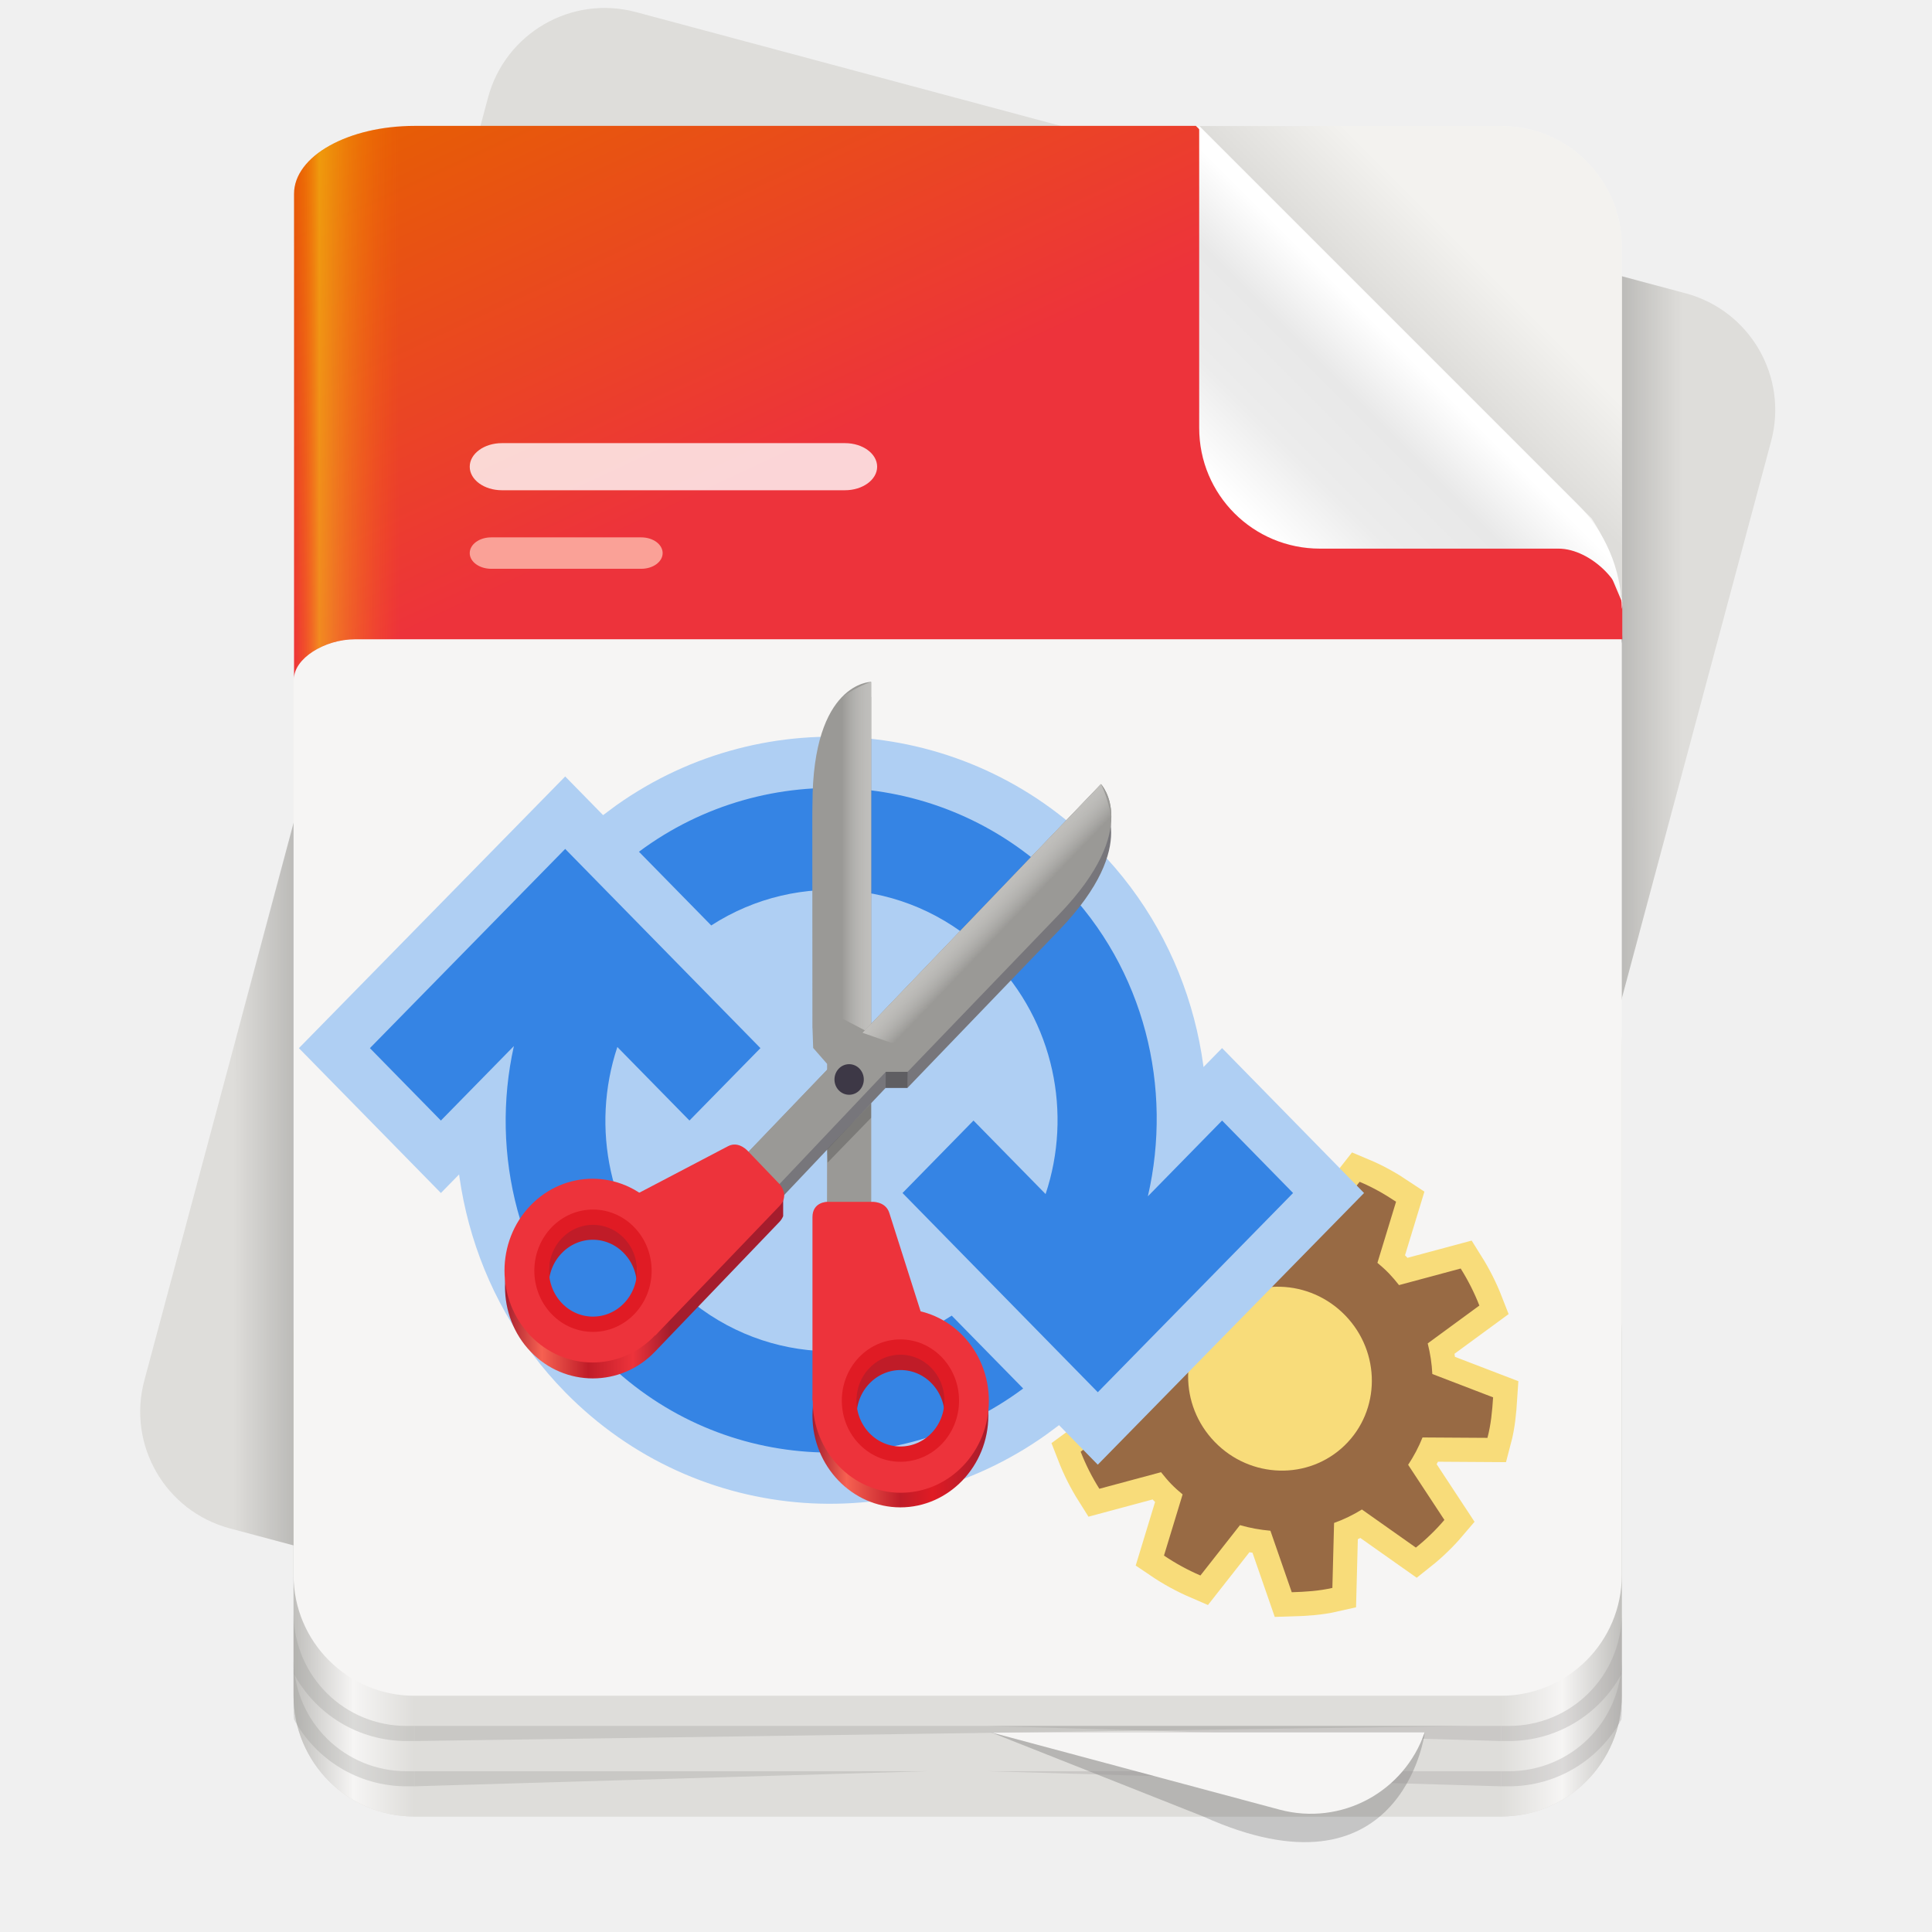
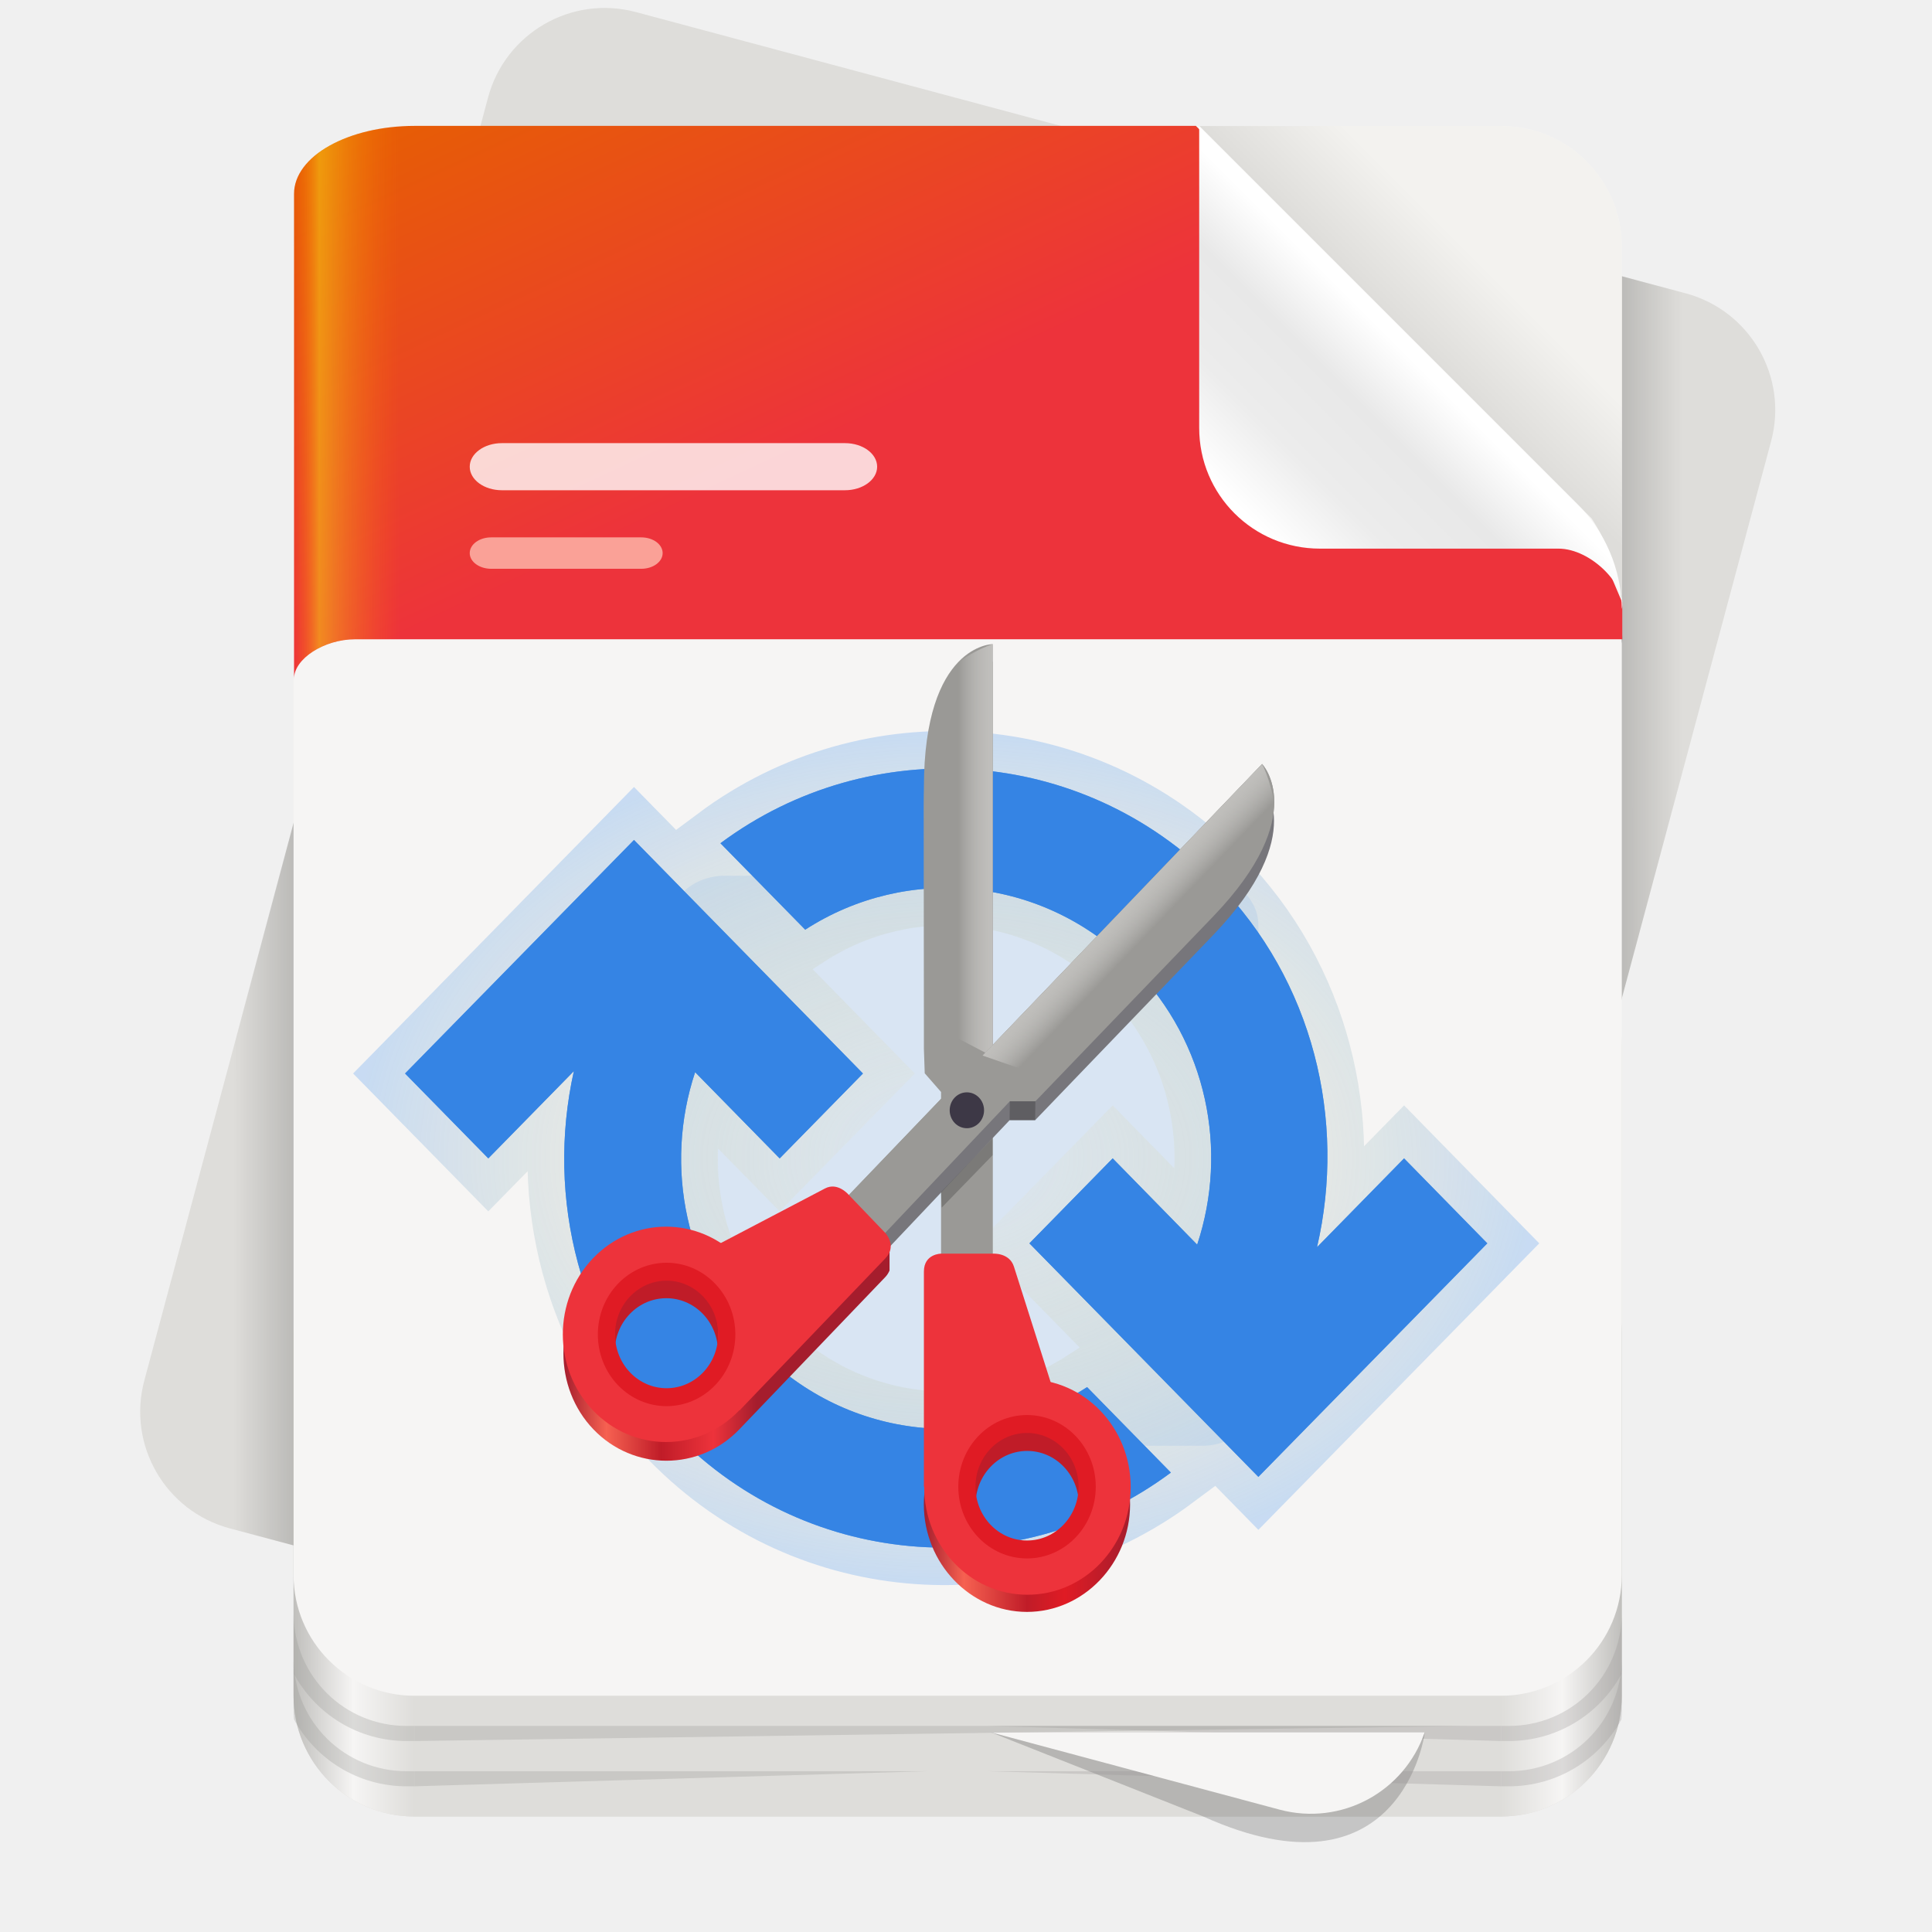
<svg xmlns="http://www.w3.org/2000/svg" xmlns:xlink="http://www.w3.org/1999/xlink" height="128px" viewBox="0 0 128 128" width="128px">
  <filter id="a" height="100%" width="100%" x="0%" y="0%">
    <feColorMatrix color-interpolation-filters="sRGB" values="0 0 0 0 1 0 0 0 0 1 0 0 0 0 1 0 0 0 1 0" />
  </filter>
  <linearGradient id="b" gradientTransform="matrix(-1 0 0 -1 135.4502 -171.6538)" gradientUnits="userSpaceOnUse" x1="28" x2="116" y1="-274" y2="-274">
    <stop offset="0" stop-color="#c0bfbc" />
    <stop offset="0.045" stop-color="#f6f5f4" />
    <stop offset="0.091" stop-color="#deddda" />
    <stop offset="0.909" stop-color="#deddda" />
    <stop offset="0.955" stop-color="#f6f5f4" />
    <stop offset="1" stop-color="#c0bfbc" />
  </linearGradient>
  <linearGradient id="c" gradientUnits="userSpaceOnUse">
    <stop offset="0" stop-opacity="0.155" />
    <stop offset="1" stop-opacity="0" />
  </linearGradient>
  <linearGradient id="d" gradientTransform="matrix(0.965926 0.258819 -0.258819 0.965926 -4.549807 -191.6538)" x1="167.194" x2="171.058" xlink:href="#c" y1="191.243" y2="190.208" />
  <linearGradient id="e" gradientTransform="matrix(-0.965926 -0.258819 0.258819 -0.965926 131.4388 312.3393)" x1="167.194" x2="171.058" xlink:href="#c" y1="191.243" y2="190.208" />
  <linearGradient id="f" gradientUnits="userSpaceOnUse" x1="96.289" x2="101.069" y1="25.185" y2="20.405">
    <stop offset="0" stop-color="#deddda" />
    <stop offset="1" stop-color="#f3f2ef" />
  </linearGradient>
  <linearGradient id="g" gradientTransform="matrix(2.590207 0 0 1.014429 -63.4724 263.5921)" gradientUnits="userSpaceOnUse" x1="32.026" x2="50.261" y1="-252" y2="-236.686">
    <stop offset="0" stop-color="#e66100" />
    <stop offset="1" stop-color="#ed333b" />
  </linearGradient>
  <linearGradient id="h" gradientUnits="userSpaceOnUse" x1="84.095" x2="94.721" y1="35.615" y2="24.989">
    <stop offset="0" stop-color="#ffffff" />
    <stop offset="0.342" stop-color="#ececec" />
    <stop offset="0.7" stop-color="#e8e8e8" />
    <stop offset="1" stop-color="#ffffff" />
  </linearGradient>
  <linearGradient id="i" gradientTransform="matrix(1.375 0 0 0.772987 -30.01876 -152.4396)" gradientUnits="userSpaceOnUse" x1="36" x2="41.091" y1="241" y2="241">
    <stop offset="0" stop-color="#ff7800" stop-opacity="0" />
    <stop offset="0.24" stop-color="#f5c211" stop-opacity="0.604" />
    <stop offset="0.376" stop-color="#f5c211" stop-opacity="0.443" />
    <stop offset="1" stop-color="#ff7800" stop-opacity="0" />
  </linearGradient>
-   <linearGradient id="j" gradientTransform="matrix(0.485665 0 0 0.506562 91.70803 -64.25968)" gradientUnits="userSpaceOnUse" x1="-78" x2="-54" y1="312" y2="312">
+   <radialGradient id="j" cx="55.114" cy="245.253" gradientTransform="matrix(1 0 0 0.705766 0 72.16165)" gradientUnits="userSpaceOnUse" r="29.755">
+     <stop offset="0" stop-color="#f8dc7a" stop-opacity="0" />
+     <stop offset="1" stop-color="#99c1f1" stop-opacity="0.502" />
+   </radialGradient>
+   <linearGradient id="k" gradientTransform="matrix(0.569362 0 0 0.593861 105.6174 -85.61927)" gradientUnits="userSpaceOnUse" x1="-78" x2="-54" y1="312" y2="312">
    <stop offset="0" stop-color="#a51d2d" />
    <stop offset="0.194" stop-color="#f66151" />
    <stop offset="0.5" stop-color="#c01c28" />
    <stop offset="0.682" stop-color="#e01b24" />
    <stop offset="1" stop-color="#a51d2d" />
  </linearGradient>
-   <linearGradient id="k" gradientUnits="userSpaceOnUse">
+   <linearGradient id="l" gradientUnits="userSpaceOnUse">
    <stop offset="0" stop-color="#deddda" stop-opacity="0" />
    <stop offset="1" stop-color="#c0bfbc" />
  </linearGradient>
-   <linearGradient id="l" gradientTransform="matrix(0.485665 0 0 0.506562 26.63153 21.87494)" x1="60" x2="64" xlink:href="#k" y1="62" y2="62" />
-   <linearGradient id="m" gradientTransform="matrix(0.485665 0 0 0.506562 22.74621 36.41994)" gradientUnits="userSpaceOnUse" x1="22.053" x2="60" y1="93.909" y2="93.909">
+   <linearGradient id="m" gradientTransform="matrix(0.569362 0 0 0.593861 29.32597 15.35934)" x1="60" x2="64" xlink:href="#l" y1="62" y2="62" />
+   <linearGradient id="n" gradientTransform="matrix(0.569362 0 0 0.593861 24.77109 32.41095)" gradientUnits="userSpaceOnUse" x1="22.053" x2="60" y1="93.909" y2="93.909">
    <stop offset="0" stop-color="#a51d2d" />
    <stop offset="0.132" stop-color="#f66151" />
    <stop offset="0.299" stop-color="#c01c28" />
    <stop offset="0.46" stop-color="#ed333b" />
    <stop offset="0.593" stop-color="#a51d2d" />
    <stop offset="1" stop-color="#a51d2d" />
  </linearGradient>
-   <linearGradient id="n" gradientTransform="matrix(-0.343417 -0.358194 -0.343417 0.358194 110.7181 58.398)" x1="60" x2="64" xlink:href="#k" y1="62" y2="62" />
-   <mask id="o">
+   <linearGradient id="o" gradientTransform="matrix(-0.402599 -0.419923 -0.402599 0.419923 127.9036 58.1766)" x1="60" x2="64" xlink:href="#l" y1="62" y2="62" />
+   <mask id="p">
    <g filter="url(#a)">
      <rect fill-opacity="0.2" height="153.6" width="153.6" x="-12.8" y="-12.8" />
    </g>
  </mask>
-   <clipPath id="p">
+   <clipPath id="q">
    <rect height="152" width="192" />
  </clipPath>
-   <mask id="q">
+   <mask id="r">
    <g filter="url(#a)">
      <rect fill-opacity="0.2" height="153.6" width="153.6" x="-12.8" y="-12.8" />
    </g>
  </mask>
-   <clipPath id="r">
+   <clipPath id="s">
    <rect height="152" width="192" />
  </clipPath>
  <path d="m 42.137 0.801 l 69.547 18.633 c 4.266 1.145 6.801 5.531 5.656 9.801 l -22.777 85 c -1.145 4.27 -5.531 6.801 -9.797 5.656 l -69.547 -18.633 c -4.27 -1.145 -6.801 -5.531 -5.656 -9.801 l 22.773 -85 c 1.145 -4.266 5.531 -6.801 9.801 -5.656 z m 0 0" fill="#deddda" />
  <path d="m 27.449 61.348 h 72 c 4.418 0 8 3.582 8 8 v 43 c 0 4.418 -3.582 8 -8 8 h -72 c -4.418 0 -8 -3.582 -8 -8 v -43 c 0 -4.418 3.582 -8 8 -8 z m 0 0" fill="#deddda" />
  <path d="m 99.449 120.348 h -72 c -4.418 0 -8 -3.582 -8 -8 v -24 c 0 -4.418 3.582 -8 8 -8 h 72 c 4.418 0 8 3.582 8 8 v 24 c 0 4.418 -3.582 8 -8 8 z m 0 0" fill="url(#b)" />
  <path d="m 99.449 16.16 v 79.836 l 17.891 -66.762 c 1.145 -4.281 -1.375 -8.652 -5.656 -9.797 z m 0 0" fill="url(#d)" />
  <path d="m 27.438 104.527 v -79.84 l -17.887 66.766 c -1.148 4.281 1.375 8.648 5.656 9.797 z m 0 0" fill="url(#e)" />
  <path d="m 27.449 8.348 h 72 c 4.418 0 8 3.582 8 8 v 88 c 0 4.418 -3.582 8 -8 8 h -72 c -4.418 0 -8 -3.582 -8 -8 v -88 c 0 -4.418 3.582 -8 8 -8 z m 0 0" fill="#f6f5f4" />
  <path d="m 107.449 107 c -0.082 4.09 -3.379 7.348 -7.492 7.348 h -0.5 v 1 h 0.5 c 3.227 0 6.023 -1.789 7.465 -4.43 c 0.012 -0.188 0.027 -0.379 0.027 -0.57 z m -42 7.348 l 34 1 v -1 z m 0 0" fill="#939290" fill-opacity="0.272" />
  <path d="m 65.637 114.766 l 14.082 5.582 c 13 5.855 14.672 -5.266 14.672 -5.582 z m 0 0" fill-opacity="0.183" />
  <path d="m 107.449 110 c -0.082 4.09 -3.379 7.348 -7.492 7.348 h -0.5 v 1 h 0.5 c 3.227 0 6.023 -1.789 7.465 -4.43 c 0.012 -0.188 0.027 -0.379 0.027 -0.57 z m -42 7.348 l 34 1 v -1 z m 0 0" fill="#939290" fill-opacity="0.272" />
  <path d="m 65.637 114.766 l 19.129 5.125 c 4.098 1.098 8.27 -1.172 9.625 -5.125 z m 0 0" fill="#f6f5f4" />
  <path d="m 19.449 110 c 0.082 4.09 3.383 7.348 7.492 7.348 h 0.5 v 1 h -0.5 c -3.223 0 -6.02 -1.789 -7.461 -4.43 c -0.016 -0.188 -0.031 -0.379 -0.031 -0.57 z m 42 7.348 l -34 1 v -1 z m 0 0" fill="#908f8d" fill-opacity="0.272" />
  <path d="m 19.449 107 c 0.082 4.09 3.383 7.348 7.492 7.348 h 0.5 v 1 h -0.5 c -3.223 0 -6.02 -1.789 -7.461 -4.43 c -0.016 -0.188 -0.031 -0.379 -0.031 -0.57 z m 78 7.348 l -70 1 v -1 z m 0 0" fill="#908f8d" fill-opacity="0.272" />
  <path d="m 79.449 8.348 l 26 26 c 2.043 3.133 2 6 2 6 v -24 c 0 -4.434 -3.566 -8 -8 -8 z m 0 0" fill="url(#f)" />
  <path d="m 104.449 35.621 l -25 -25 v 20 c 0 4.434 3.57 8 8 8 h 15.797 c 2.203 0 4.562 2.512 4.203 4 c -0.031 -2.637 -1.109 -5.156 -3 -7 z m 0 0" fill-opacity="0.211" />
  <path d="m 27.48 8.34 h 51.75 l 25.918 26.078 l 2.332 5.508 v 2.426 h -83.941 c -2.102 0 -4.059 1.309 -4.059 2.617 v -32.129 c 0 -2.484 3.582 -4.5 8 -4.5 z m 0 0" fill="url(#g)" />
  <path d="m 104.449 33.348 l -25 -25 v 20 c 0 4.43 3.57 8 8 8 h 15.797 c 2.203 0 4.562 2.508 4.203 4 c -0.031 -2.641 -1.109 -5.16 -3 -7 z m 0 0" fill="url(#h)" />
  <path d="m 27.48 8.34 h 51.75 l 25.898 26.105 l 2.352 5.488 v 2.418 h -83.941 c -2.102 0 -4.059 1.309 -4.059 2.617 v -32.129 c 0 -2.484 3.582 -4.5 8 -4.5 z m 0 0" fill="url(#i)" />
  <path d="m 32.543 35.602 h 9.941 c 0.785 0 1.418 0.465 1.418 1.043 c 0 0.574 -0.633 1.039 -1.418 1.039 h -9.941 c -0.785 0 -1.422 -0.465 -1.422 -1.039 c 0 -0.578 0.637 -1.043 1.422 -1.043 z m 0 0" fill="#faa197" />
  <path d="m 33.25 29.359 h 22.73 c 1.18 0 2.133 0.699 2.133 1.562 c 0 0.859 -0.953 1.559 -2.133 1.559 h -22.73 c -1.176 0 -2.129 -0.699 -2.129 -1.559 c 0 -0.863 0.953 -1.562 2.129 -1.562 z m 0 0" fill="#ffffff" fill-opacity="0.796" />
-   <path d="m 82.477 84.797 l 9.012 2.574 c 0.66 0.191 1.004 1.023 0.766 1.859 l -2.375 8.312 c -0.238 0.836 -0.969 1.363 -1.633 1.172 l -9.012 -2.574 c -0.664 -0.191 -1.004 -1.02 -0.766 -1.859 l 2.375 -8.312 c 0.238 -0.836 0.969 -1.359 1.633 -1.172 z m 0 0" fill="#f8dc7a" />
-   <path d="m 97.732 267.449 c 0.248 -0.426 0.476 -0.87 0.678 -1.316 l -3.72 -3.201 c 0.233 -0.732 0.392 -1.485 0.47 -2.25 l 4.651 -1.297 c -0.019 -1.025 -0.206 -2.012 -0.423 -3.012 l -4.824 -0.427 c -0.245 -0.728 -0.567 -1.425 -0.954 -2.094 l 2.92 -3.763 c -0.621 -0.817 -1.327 -1.578 -2.093 -2.266 l -4.072 2.445 c -0.312 -0.23 -0.632 -0.44 -0.966 -0.636 c -0.344 -0.198 -0.676 -0.354 -1.032 -0.517 l 0.084 -4.749 c -0.999 -0.321 -1.998 -0.56 -3.013 -0.681 l -1.8 4.409 c -0.772 -0.003 -1.543 0.076 -2.29 0.221 l -2.784 -3.966 c -0.973 0.314 -1.919 0.644 -2.817 1.138 l 1.21 4.68 c -0.622 0.442 -1.194 0.961 -1.72 1.531 l -4.637 -1.621 c -0.568 0.805 -1.066 1.664 -1.476 2.561 l 3.721 3.206 c -0.232 0.737 -0.398 1.496 -0.47 2.25 l -4.656 1.294 c 0.019 1.025 0.207 2.016 0.427 3.011 l 4.824 0.427 c 0.245 0.728 0.564 1.431 0.95 2.096 l -2.916 3.761 c 0.622 0.821 1.322 1.579 2.095 2.27 l 4.072 -2.445 c 0.319 0.223 0.617 0.435 0.966 0.636 c 0.344 0.198 0.676 0.354 1.031 0.513 l -0.083 4.753 c 0.981 0.322 1.99 0.549 3.013 0.681 l 1.8 -4.409 c 0.772 0.003 1.538 -0.075 2.29 -0.221 l 2.783 3.962 c 0.97 -0.309 1.919 -0.644 2.817 -1.138 l -1.206 -4.682 c 0.625 -0.448 1.198 -0.963 1.715 -1.53 l 4.637 1.621 c 0.287 -0.401 0.552 -0.814 0.798 -1.245 z m -7.98 -4.607 c -1.866 3.238 -6.06 4.313 -9.366 2.403 c -3.31 -1.909 -4.475 -6.083 -2.608 -9.316 c 1.868 -3.229 6.06 -4.299 9.364 -2.393 s 4.472 6.074 2.609 9.307 z m 0 0" fill="#986a44" stroke="#f8dc7a" stroke-width="3.594" transform="matrix(0.856465 0.244749 -0.244749 0.856465 76.54685 -151.32)" />
-   <path d="m 94.793 101.66 c 0.316 -0.305 0.621 -0.629 0.902 -0.961 l -2.402 -3.652 c 0.379 -0.57 0.699 -1.176 0.953 -1.812 l 4.301 0.027 c 0.234 -0.883 0.316 -1.773 0.375 -2.684 l -4.027 -1.547 c -0.031 -0.684 -0.137 -1.359 -0.305 -2.027 l 3.422 -2.508 c -0.332 -0.852 -0.75 -1.676 -1.238 -2.453 l -4.086 1.098 c -0.211 -0.273 -0.434 -0.531 -0.672 -0.781 c -0.246 -0.254 -0.492 -0.469 -0.758 -0.695 l 1.234 -4.047 c -0.777 -0.52 -1.574 -0.969 -2.414 -1.32 l -2.621 3.336 c -0.66 -0.191 -1.34 -0.312 -2.016 -0.371 l -1.414 -4.078 c -0.91 0.031 -1.801 0.082 -2.691 0.285 l -0.109 4.305 c -0.641 0.227 -1.258 0.531 -1.848 0.891 l -3.574 -2.523 c -0.684 0.551 -1.32 1.164 -1.891 1.832 l 2.402 3.656 c -0.379 0.574 -0.707 1.184 -0.953 1.812 l -4.305 -0.031 c -0.234 0.883 -0.316 1.777 -0.371 2.684 l 4.027 1.547 c 0.031 0.684 0.133 1.363 0.301 2.027 l -3.418 2.508 c 0.332 0.855 0.746 1.676 1.238 2.457 l 4.086 -1.098 c 0.219 0.27 0.422 0.523 0.672 0.781 c 0.246 0.254 0.492 0.469 0.758 0.691 l -1.234 4.051 c 0.762 0.516 1.57 0.957 2.414 1.32 l 2.621 -3.336 c 0.66 0.191 1.336 0.312 2.016 0.371 l 1.414 4.074 c 0.906 -0.027 1.801 -0.082 2.691 -0.285 l 0.113 -4.305 c 0.645 -0.23 1.262 -0.531 1.844 -0.891 l 3.574 2.523 c 0.344 -0.273 0.672 -0.562 0.988 -0.871 z m -5.707 -5.898 c -2.391 2.316 -6.246 2.211 -8.609 -0.234 c -2.367 -2.445 -2.344 -6.305 0.047 -8.617 c 2.391 -2.309 6.242 -2.199 8.605 0.242 c 2.363 2.441 2.344 6.297 -0.043 8.609 z m 0 0" fill="#986a44" />
-   <path d="m 42.574 58.266 h 26.98 c 1.754 0 3.18 1.254 3.18 2.801 v 26.609 c 0 1.547 -1.426 2.801 -3.18 2.801 h -26.98 c -1.758 0 -3.18 -1.254 -3.18 -2.801 v -26.609 c 0 -1.547 1.422 -2.801 3.18 -2.801 z m 0 0" fill="#afcff3" />
-   <path d="m 68.69 231.695 c -6.763 -6.762 -17.402 -7.405 -24.9 -1.924 l 4.252 4.25 c 5.143 -3.254 11.975 -2.642 16.469 1.853 c 3.711 3.709 4.768 9.009 3.197 13.636 l -4.241 -4.239 l -4.175 4.178 l 11.486 11.488 l 11.486 -11.488 l -4.175 -4.178 l -4.366 4.369 c 1.474 -6.249 -0.173 -13.086 -5.032 -17.944 z m -29.238 -2.087 l -11.486 11.488 l 4.175 4.175 l 4.293 -4.294 c -1.415 6.232 0.274 13.038 5.105 17.869 c 6.759 6.759 17.354 7.343 24.851 1.877 l -4.203 -4.202 c -5.143 3.257 -11.975 2.645 -16.473 -1.849 c -3.707 -3.713 -4.765 -9.009 -3.194 -13.64 l 4.241 4.239 l 4.175 -4.175 z m 0 0" fill="#3584e4" stroke="#afcff3" stroke-width="5.907" transform="matrix(1.126385 0 0 1.148987 -6.992303 -207.5739)" />
-   <path d="m 70.379 58.641 c -7.617 -7.77 -19.602 -8.508 -28.047 -2.211 l 4.789 4.883 c 5.793 -3.738 13.488 -3.035 18.551 2.129 c 4.18 4.262 5.371 10.352 3.602 15.668 l -4.777 -4.871 l -4.703 4.801 l 12.938 13.199 l 12.938 -13.199 l -4.703 -4.801 l -4.918 5.02 c 1.66 -7.18 -0.195 -15.035 -5.668 -20.617 z m -32.934 -2.398 l -12.938 13.199 l 4.703 4.797 l 4.836 -4.934 c -1.594 7.16 0.309 14.98 5.75 20.531 c 7.613 7.766 19.547 8.438 27.992 2.156 l -4.734 -4.828 c -5.793 3.742 -13.488 3.039 -18.555 -2.125 c -4.176 -4.266 -5.367 -10.352 -3.598 -15.672 l 4.777 4.871 l 4.703 -4.797 z m 0 0" fill="#3584e4" />
-   <path d="m 72.941 51.953 l -15.797 16.473 l -8.926 9.312 l 2.059 2.148 l 8.41 -8.875 h 1.445 l 10.062 -10.465 c 5.492 -5.73 2.746 -8.594 2.746 -8.594 z m 0 0" fill="#9a9996" fill-rule="evenodd" />
-   <path d="m 268.051 152.029 c 0.001 4.699 -3.809 8.509 -8.514 8.514 c -4.699 -0.001 -8.51 -3.813 -8.517 -8.517 c 0.004 -4.705 3.815 -8.515 8.514 -8.514 c 4.71 0.001 8.522 3.812 8.517 8.517 z m 0 0" fill="none" stroke="#c01c28" stroke-linecap="round" stroke-linejoin="round" stroke-width="5" transform="matrix(0.343417 0.358194 -0.343417 0.358194 22.74622 -53.60286)" />
-   <path d="m 54.797 82.645 h 2.914 v -36.473 l -0.688 -0.719 s -3.195 2.566 -3.195 8.824 v 13.773 l 0.047 1.379 l 0.922 1.055 z m 0 0" fill="#9a9996" fill-rule="evenodd" />
-   <path d="m 59.652 87.711 c -3.199 0 -5.824 2.738 -5.824 6.078 c 0 3.34 2.625 6.078 5.824 6.078 c 3.203 0 5.828 -2.738 5.828 -6.078 c 0 -3.34 -2.625 -6.078 -5.828 -6.078 z m 0 1.012 c 1.629 0 3.887 1.344 3.887 3.039 c 0 1.695 -2.258 5.066 -3.887 5.066 c -1.625 0 -3.883 -3.371 -3.883 -5.066 c 0 -1.695 2.258 -3.039 3.883 -3.039 z m 0 0" fill="url(#j)" />
-   <path d="m 54.801 81.648 h 2.914 v -36.473 s -3.887 0 -3.887 8.105 l 0.023 14.824 l 1.023 1.062 z m 0 0" fill="#9a9996" fill-rule="evenodd" />
-   <path d="m 53.828 92.793 v -12.156 c 0 -1.012 0.973 -1.012 0.973 -1.012 h 2.93 s 0.934 -0.07 1.188 0.734 l 2.137 6.719 z m 0 0" fill="#ed333b" fill-rule="evenodd" />
-   <path d="m -56.532 312.037 c 0 5.251 -4.263 9.516 -9.515 9.516 c -5.26 0 -9.515 -4.264 -9.515 -9.516 c 0 -5.259 4.255 -9.516 9.515 -9.516 c 5.252 0 9.515 4.257 9.515 9.516 z m 0 0" fill="none" stroke="#ed333b" stroke-linecap="round" stroke-linejoin="round" stroke-width="5" transform="matrix(-0.485665 0 0 0.506562 27.60286 -65.25379)" />
-   <path d="m -59.002 311.999 c 0 3.871 -3.129 7.002 -6.997 7.002 s -6.997 -3.131 -6.997 -7.002 c 0 -3.863 3.129 -7.002 6.997 -7.002 s 6.997 3.138 6.997 7.002 z m 0 0" fill="none" stroke="#e01b24" stroke-linecap="round" stroke-linejoin="round" stroke-width="2" transform="matrix(-0.485665 0 0 0.506562 27.60286 -65.25379)" />
-   <path d="m 57.715 45.176 s -0.91 0.273 -1.945 1.031 v 21.258 l 1.945 1.016 z m 0 0" fill="url(#l)" fill-rule="evenodd" />
-   <path d="m 226.312 169.667 c 0.007 4.704 -3.809 8.521 -8.514 8.514 c -4.705 0.004 -8.516 -3.807 -8.512 -8.512 c -0.007 -4.704 3.809 -8.521 8.514 -8.514 c 4.705 -0.004 8.516 3.807 8.512 8.512 z m 0 0" fill="none" stroke="#c01c28" stroke-linecap="round" stroke-linejoin="round" stroke-width="5" transform="matrix(0.343417 0.358194 -0.343417 0.358194 22.74622 -53.60286)" />
-   <path d="m 50.266 80.957 l -2.062 -2.152 l 24.691 -25.98 l 0.035 0.191 s 2.746 2.867 -2.746 8.598 l -10.066 10.465 h -1.445 z m 0 0" fill="#77767b" fill-rule="evenodd" />
-   <path d="m 48.891 76.656 l -6.18 3.582 l 0.008 0.121 c -2.273 -1.738 -5.512 -1.543 -7.562 0.598 c -2.266 2.359 -2.266 6.234 0 8.594 c 2.262 2.363 5.977 2.363 8.238 0 l 8.242 -8.594 c 0.117 -0.121 0.191 -0.25 0.25 -0.383 v -1.406 z m -9.617 3.523 c 0.746 0 1.488 0.301 2.062 0.898 c 1.152 1.199 1.152 5.125 0 6.324 c -1.148 1.199 -2.973 1.199 -4.121 0 c -1.148 -1.199 -1.148 -5.125 0 -6.324 c 0.574 -0.598 1.316 -0.898 2.059 -0.898 z m 0 0" fill="url(#m)" />
-   <path d="m 50.277 79.891 l -2.062 -2.148 l 24.727 -25.793 s 2.75 2.867 -2.746 8.598 l -10.066 10.465 h -1.445 z m 0 0" fill="#9a9996" fill-rule="evenodd" />
-   <path d="m 43.41 88.484 l 8.242 -8.594 c 0.684 -0.719 0 -1.434 0 -1.434 l -2.074 -2.164 s -0.613 -0.734 -1.34 -0.355 l -6.066 3.18 z m 0 0" fill="#ed333b" fill-rule="evenodd" />
-   <path d="m -56.534 312.031 c 0.001 5.256 -4.259 9.516 -9.515 9.515 c -5.256 -0.001 -9.514 -4.259 -9.515 -9.515 c -0.001 -5.256 4.259 -9.516 9.515 -9.515 c 5.256 0.001 9.514 4.259 9.515 9.515 z m 0 0" fill="none" stroke="#ed333b" stroke-linecap="round" stroke-linejoin="round" stroke-width="5" transform="matrix(0.343417 0.358194 -0.343417 0.358194 169.0989 -3.927703)" />
-   <path d="m -59 312 c 0.002 3.869 -3.132 7.003 -7.001 7.001 c -3.869 -0.002 -6.999 -3.132 -7.001 -7.001 c 0.003 -3.864 3.137 -6.998 7.001 -7.001 c 3.869 0.002 6.999 3.132 7.001 7.001 z m 0 0" fill="none" stroke="#e01b24" stroke-linecap="round" stroke-linejoin="round" stroke-width="2" transform="matrix(0.343417 0.358194 -0.343417 0.358194 169.0989 -3.927703)" />
-   <path d="m 72.941 51.949 s 0.461 0.863 0.676 2.164 l -14.41 15.031 l -2.062 -0.719 z m 0 0" fill="url(#n)" fill-rule="evenodd" />
-   <path d="m 55.57 70.801 c -0.379 0.398 -0.379 1.039 0 1.434 c 0.379 0.395 0.996 0.395 1.375 0 c 0.379 -0.395 0.379 -1.035 0 -1.434 c -0.379 -0.395 -0.996 -0.395 -1.375 0 z m 0 0" fill="#3d3846" />
-   <g mask="url(#o)">
-     <g clip-path="url(#p)" transform="matrix(1 0 0 1 -8 -16)">
-       <path d="m 65.715 89.102 v 0.953 l -2.883 2.969 l -0.031 -0.883 z m 0 0" fill-rule="evenodd" />
+   <path d="m 48.016 58.02 h 31.633 c 2.055 0 3.723 1.473 3.723 3.285 v 31.199 c 0 1.809 -1.668 3.281 -3.723 3.281 h -31.633 c -2.059 0 -3.727 -1.473 -3.727 -3.281 v -31.199 c 0 -1.812 1.668 -3.285 3.727 -3.285 z m 0 0" fill="#99c1f1" fill-opacity="0.31" />
+   <path d="m 68.69 231.695 c -6.762 -6.763 -17.4 -7.404 -24.902 -1.926 l 4.254 4.251 c 5.141 -3.254 11.975 -2.645 16.471 1.853 c 3.71 3.709 4.766 9.007 3.195 13.639 l -4.239 -4.243 l -4.177 4.179 l 11.487 11.487 l 11.487 -11.487 l -4.177 -4.179 l -4.366 4.367 c 1.476 -6.247 -0.175 -13.085 -5.032 -17.942 z m -29.238 -2.088 l -11.487 11.487 l 4.177 4.176 l 4.292 -4.292 c -1.417 6.229 0.272 13.035 5.106 17.87 c 6.756 6.757 17.353 7.34 24.849 1.876 l -4.204 -4.205 c -5.141 3.257 -11.975 2.645 -16.468 -1.85 c -3.71 -3.709 -4.769 -9.007 -3.198 -13.639 l 4.242 4.24 l 4.177 -4.176 z m 0 0" fill="#3584e4" stroke="url(#j)" stroke-width="3.684" transform="matrix(1.3205 0 0 1.346998 -10.09241 -253.6316)" />
+   <path d="m 80.613 58.461 c -8.93 -9.109 -22.977 -9.973 -32.883 -2.594 l 5.617 5.727 c 6.789 -4.383 15.812 -3.562 21.75 2.496 c 4.898 4.996 6.293 12.133 4.219 18.371 l -5.598 -5.715 l -5.516 5.629 l 15.168 15.473 l 15.168 -15.473 l -5.516 -5.629 l -5.766 5.883 c 1.949 -8.414 -0.23 -17.625 -6.645 -24.168 z m -38.609 -2.812 l -15.168 15.473 l 5.516 5.625 l 5.668 -5.781 c -1.871 8.391 0.359 17.559 6.742 24.07 c 8.922 9.102 22.914 9.887 32.812 2.527 l -5.551 -5.664 c -6.789 4.387 -15.812 3.562 -21.746 -2.492 c -4.898 -4.996 -6.297 -12.133 -4.223 -18.371 l 5.602 5.711 l 5.516 -5.625 z m 0 0" fill="#3584e4" />
+   <path d="m 83.617 50.621 l -18.52 19.312 l -10.465 10.918 l 2.41 2.52 l 9.863 -10.406 h 1.691 l 11.797 -12.27 c 6.441 -6.719 3.223 -10.074 3.223 -10.074 z m 0 0" fill="#9a9996" fill-rule="evenodd" />
+   <path d="m 268.057 152.028 c -0.004 4.702 -3.817 8.515 -8.519 8.519 c -4.702 -0.005 -8.515 -3.819 -8.516 -8.516 c -0.001 -4.706 3.813 -8.519 8.519 -8.519 c 4.697 0.001 8.511 3.815 8.516 8.516 z m 0 0" fill="none" stroke="#c01c28" stroke-linecap="round" stroke-linejoin="round" stroke-width="5" transform="matrix(0.402599 0.419923 -0.402599 0.419923 24.77109 -73.12592)" />
+   <path d="m 62.348 86.602 h 3.414 v -42.758 l -0.805 -0.84 s -3.75 3.004 -3.75 10.34 l 0.004 16.148 l 0.055 1.617 l 1.082 1.238 z m 0 0" fill="#9a9996" fill-rule="evenodd" />
+   <path d="m 68.039 92.539 c -3.754 0 -6.832 3.211 -6.832 7.125 c 0 3.914 3.078 7.129 6.832 7.129 c 3.754 0 6.832 -3.215 6.832 -7.129 c 0 -3.914 -3.078 -7.125 -6.832 -7.125 z m 0 1.188 c 1.906 0 4.555 1.574 4.555 3.562 c 0 1.988 -2.648 5.938 -4.555 5.938 s -4.555 -3.949 -4.555 -5.938 c 0 -1.988 2.648 -3.562 4.555 -3.562 z m 0 0" fill="url(#k)" />
+   <path d="m 62.348 85.434 h 3.418 v -42.758 s -4.555 0 -4.555 9.504 l 0.027 17.375 l 1.195 1.25 z m 0 0" fill="#9a9996" fill-rule="evenodd" />
+   <path d="m 61.211 98.5 v -14.254 c 0 -1.188 1.137 -1.188 1.137 -1.188 h 3.438 s 1.094 -0.078 1.391 0.863 l 2.504 7.879 z m 0 0" fill="#ed333b" fill-rule="evenodd" />
+   <path d="m -56.533 312.033 c 0 5.256 -4.261 9.518 -9.516 9.518 c -5.255 0 -9.516 -4.262 -9.516 -9.518 c 0 -5.256 4.261 -9.518 9.516 -9.518 c 5.255 0 9.516 4.262 9.516 9.518 z m 0 0" fill="none" stroke="#ed333b" stroke-linecap="round" stroke-linejoin="round" stroke-width="5" transform="matrix(-0.569362 0 0 0.593861 30.4647 -86.78471)" />
+   <path d="m -59.003 312 c 0 3.868 -3.129 6.999 -6.998 6.999 c -3.863 0 -6.998 -3.131 -6.998 -6.999 s 3.135 -6.999 6.998 -6.999 c 3.869 0 6.998 3.131 6.998 6.999 z m 0 0" fill="none" stroke="#e01b24" stroke-linecap="round" stroke-linejoin="round" stroke-width="2" transform="matrix(-0.569362 0 0 0.593861 30.4647 -86.78471)" />
+   <path d="m 65.766 42.676 s -1.066 0.32 -2.277 1.211 v 24.922 l 2.277 1.188 z m 0 0" fill="url(#m)" fill-rule="evenodd" />
+   <path d="m 226.316 169.667 c 0.001 4.706 -3.813 8.519 -8.519 8.519 c -4.697 -0.001 -8.511 -3.815 -8.516 -8.516 c 0.004 -4.702 3.817 -8.515 8.519 -8.519 c 4.702 0.005 8.515 3.819 8.516 8.516 z m 0 0" fill="none" stroke="#c01c28" stroke-linecap="round" stroke-linejoin="round" stroke-width="5" transform="matrix(0.402599 0.419923 -0.402599 0.419923 24.77109 -73.12592)" />
+   <path d="m 57.031 84.621 l -2.414 -2.52 l 28.941 -30.457 l 0.043 0.223 s 3.223 3.359 -3.219 10.078 l -11.801 12.27 h -1.691 z m 0 0" fill="#77767b" fill-rule="evenodd" />
+   <path d="m 55.422 79.582 l -7.246 4.199 l 0.008 0.141 c -2.664 -2.035 -6.461 -1.809 -8.867 0.699 c -2.652 2.77 -2.652 7.312 0 10.078 c 2.656 2.77 7.012 2.77 9.664 0 l 9.66 -10.078 c 0.137 -0.141 0.223 -0.289 0.293 -0.445 v -1.652 z m -11.273 4.129 c 0.871 0 1.742 0.352 2.418 1.055 c 1.348 1.406 1.348 6.008 0 7.414 c -1.352 1.406 -3.484 1.406 -4.832 0 c -1.352 -1.406 -1.352 -6.008 0 -7.414 c 0.672 -0.703 1.543 -1.055 2.414 -1.055 z m 0 0" fill="url(#n)" />
+   <path d="m 57.047 83.371 l -2.418 -2.52 l 28.988 -30.234 s 3.223 3.359 -3.219 10.078 l -11.801 12.27 h -1.695 z m 0 0" fill="#9a9996" fill-rule="evenodd" />
+   <path d="m 48.992 93.449 l 9.664 -10.078 c 0.805 -0.84 0 -1.68 0 -1.68 l -2.43 -2.535 s -0.719 -0.863 -1.566 -0.418 l -7.113 3.727 z m 0 0" fill="#ed333b" fill-rule="evenodd" />
+   <path d="m -56.535 312.031 c -0.001 5.257 -4.261 9.517 -9.518 9.518 c -5.252 -0.003 -9.513 -4.264 -9.512 -9.512 c 0.001 -5.257 4.261 -9.517 9.518 -9.518 c 5.253 -0.006 9.513 4.254 9.512 9.512 z m 0 0" fill="none" stroke="#ed333b" stroke-linecap="round" stroke-linejoin="round" stroke-width="5" transform="matrix(0.402599 0.419923 -0.402599 0.419923 196.3455 -14.89)" />
+   <path d="m -59 312.002 c -0.001 3.861 -3.135 6.995 -7 7 c -3.866 -0.004 -7.001 -3.139 -7 -7 c 0.001 -3.871 3.135 -7.004 7 -7 c 3.866 -0.005 7.001 3.129 7 7 z m 0 0" fill="none" stroke="#e01b24" stroke-linecap="round" stroke-linejoin="round" stroke-width="2" transform="matrix(0.402599 0.419923 -0.402599 0.419923 196.3455 -14.89)" />
+   <path d="m 83.617 50.617 s 0.539 1.012 0.789 2.535 l -16.891 17.621 l -2.418 -0.84 z m 0 0" fill="url(#o)" fill-rule="evenodd" />
+   <path d="m 63.25 72.719 c -0.441 0.465 -0.441 1.215 0 1.68 c 0.445 0.465 1.168 0.465 1.613 0 c 0.445 -0.465 0.445 -1.215 0 -1.68 c -0.445 -0.465 -1.168 -0.465 -1.613 0 z m 0 0" fill="#3d3846" />
+   <g mask="url(#p)">
+     <g clip-path="url(#q)" transform="matrix(1 0 0 1 -8 -16)">
+       <path d="m 73.766 91.414 v 1.117 l -3.379 3.48 l -0.039 -1.035 z m 0 0" fill-rule="evenodd" />
    </g>
  </g>
-   <g mask="url(#q)">
-     <g clip-path="url(#r)" transform="matrix(1 0 0 1 -8 -16)">
-       <path d="m 66.684 87.012 l -0.012 1.066 h 1.445 l 0.012 -1.066 z m 0 0" fill-rule="evenodd" />
+   <g mask="url(#r)">
+     <g clip-path="url(#s)" transform="matrix(1 0 0 1 -8 -16)">
+       <path d="m 74.902 88.965 l -0.012 1.25 h 1.691 l 0.016 -1.25 z m 0 0" fill-rule="evenodd" />
    </g>
  </g>
</svg>
